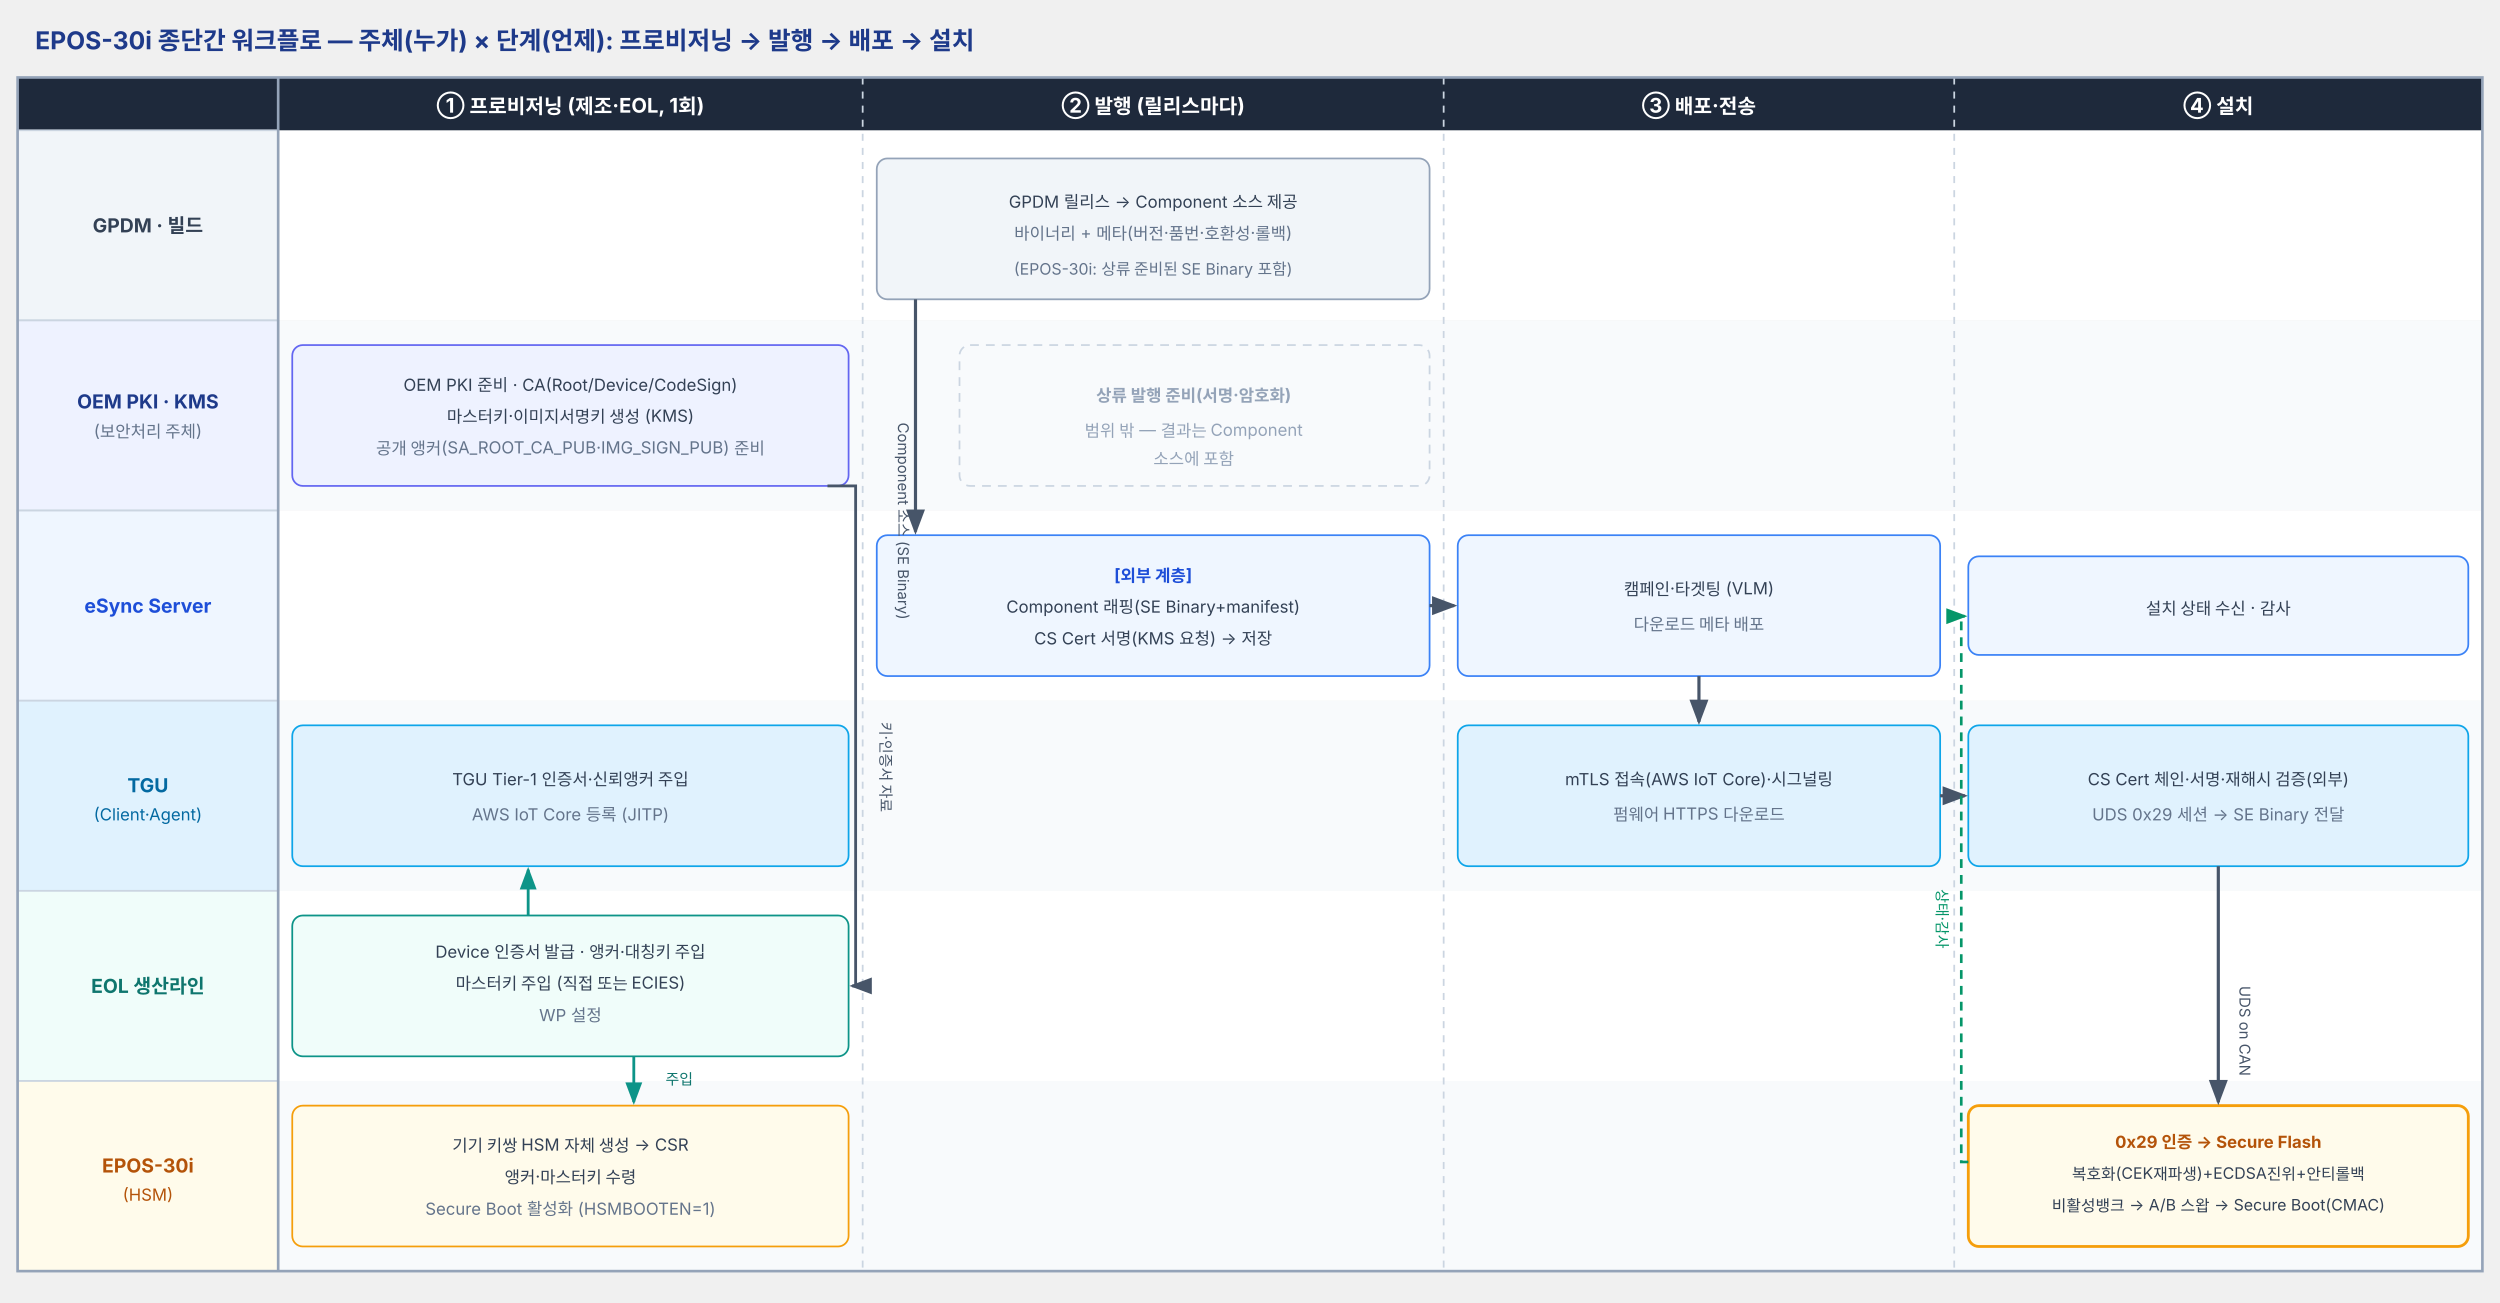
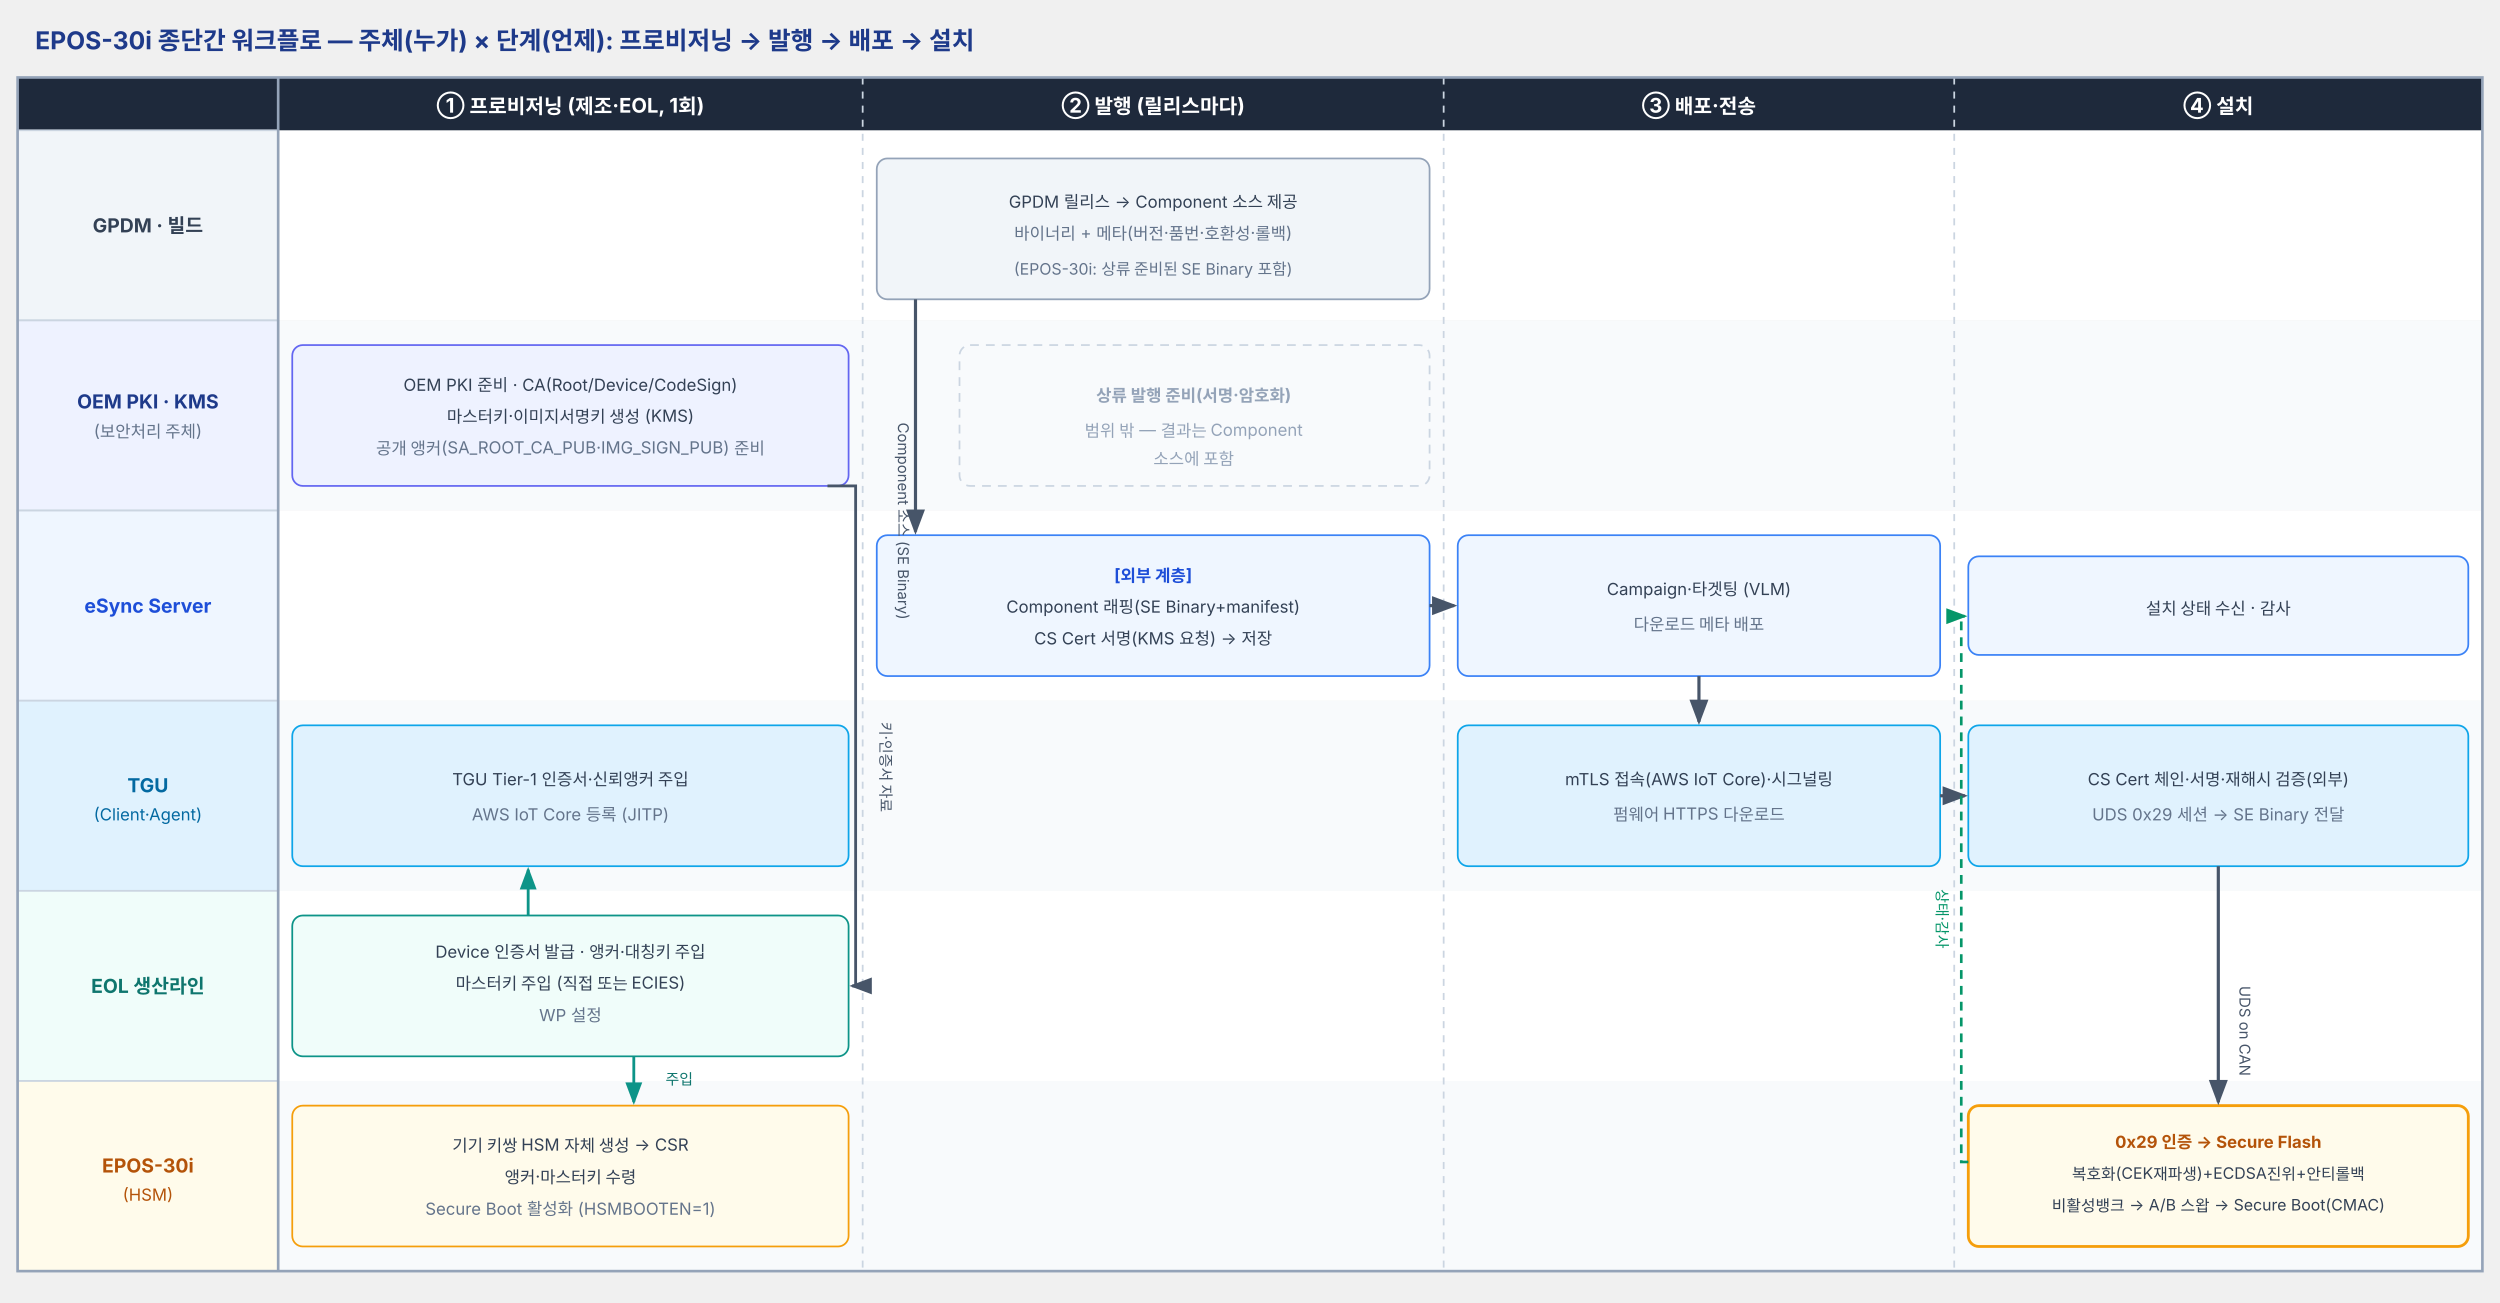
<svg xmlns="http://www.w3.org/2000/svg" viewBox="0 0 1420 740" width="1420" height="740" font-family="Inter, sans-serif">
  <text x="20" y="28" fill="#1e3a8a" font-size="14" font-weight="bold">EPOS-30i 종단간 워크플로 — 주체(누가) × 단계(언제): 프로비저닝 → 발행 → 배포 → 설치</text>
  <rect x="10" y="74" width="1400" height="108" fill="#ffffff" />
  <rect x="10" y="182" width="1400" height="108" fill="#f8fafc" />
  <rect x="10" y="290" width="1400" height="108" fill="#ffffff" />
  <rect x="10" y="398" width="1400" height="108" fill="#f8fafc" />
  <rect x="10" y="506" width="1400" height="108" fill="#ffffff" />
  <rect x="10" y="614" width="1400" height="108" fill="#f8fafc" />
  <rect x="10" y="44" width="1400" height="30" fill="#1e293b" />
  <text x="324" y="64" fill="#ffffff" font-size="11.5" font-weight="bold" text-anchor="middle">① 프로비저닝 (제조·EOL, 1회)</text>
  <text x="655" y="64" fill="#ffffff" font-size="11.5" font-weight="bold" text-anchor="middle">② 발행 (릴리스마다)</text>
  <text x="965" y="64" fill="#ffffff" font-size="11.5" font-weight="bold" text-anchor="middle">③ 배포·전송</text>
  <text x="1260" y="64" fill="#ffffff" font-size="11.5" font-weight="bold" text-anchor="middle">④ 설치</text>
  <rect x="10" y="74" width="148" height="108" fill="#f1f5f9" stroke="#cbd5e1" />
  <text x="84" y="132" fill="#334155" font-size="11" font-weight="bold" text-anchor="middle">GPDM · 빌드</text>
  <rect x="10" y="182" width="148" height="108" fill="#eef2ff" stroke="#cbd5e1" />
  <text x="84" y="232" fill="#1e3a8a" font-size="11" font-weight="bold" text-anchor="middle">OEM PKI · KMS</text>
  <text x="84" y="248" fill="#64748b" font-size="9.5" text-anchor="middle">(보안처리 주체)</text>
  <rect x="10" y="290" width="148" height="108" fill="#eff6ff" stroke="#cbd5e1" />
  <text x="84" y="348" fill="#1d4ed8" font-size="11" font-weight="bold" text-anchor="middle">eSync Server</text>
  <rect x="10" y="398" width="148" height="108" fill="#e0f2fe" stroke="#cbd5e1" />
  <text x="84" y="450" fill="#0369a1" font-size="11" font-weight="bold" text-anchor="middle">TGU</text>
  <text x="84" y="466" fill="#0369a1" font-size="9.5" text-anchor="middle">(Client·Agent)</text>
  <rect x="10" y="506" width="148" height="108" fill="#f0fdfa" stroke="#cbd5e1" />
  <text x="84" y="564" fill="#0f766e" font-size="11" font-weight="bold" text-anchor="middle">EOL 생산라인</text>
  <rect x="10" y="614" width="148" height="108" fill="#fffbeb" stroke="#cbd5e1" />
  <text x="84" y="666" fill="#b45309" font-size="11" font-weight="bold" text-anchor="middle">EPOS-30i</text>
  <text x="84" y="682" fill="#b45309" font-size="9.5" text-anchor="middle">(HSM)</text>
  <line x1="158" y1="44" x2="158" y2="722" stroke="#94a3b8" stroke-width="1.5" />
  <line x1="490" y1="44" x2="490" y2="722" stroke="#cbd5e1" stroke-dasharray="4,4" />
  <line x1="820" y1="44" x2="820" y2="722" stroke="#cbd5e1" stroke-dasharray="4,4" />
  <line x1="1110" y1="44" x2="1110" y2="722" stroke="#cbd5e1" stroke-dasharray="4,4" />
  <rect x="10" y="44" width="1400" height="678" fill="none" stroke="#94a3b8" stroke-width="1.5" />
  <rect x="166" y="196" width="316" height="80" rx="6" fill="#eef2ff" stroke="#6366f1" />
  <text x="324" y="222" fill="#334155" font-size="9.5" text-anchor="middle">OEM PKI 준비 · CA(Root/Device/CodeSign)</text>
  <text x="324" y="240" fill="#334155" font-size="9.5" text-anchor="middle">마스터키·이미지서명키 생성 (KMS)</text>
  <text x="324" y="258" fill="#64748b" font-size="9.5" text-anchor="middle">공개 앵커(SA_ROOT_CA_PUB·IMG_SIGN_PUB) 준비</text>
  <rect x="166" y="412" width="316" height="80" rx="6" fill="#e0f2fe" stroke="#0ea5e9" />
  <text x="324" y="446" fill="#334155" font-size="9.5" text-anchor="middle">TGU Tier-1 인증서·신뢰앵커 주입</text>
  <text x="324" y="466" fill="#64748b" font-size="9.5" text-anchor="middle">AWS IoT Core 등록 (JITP)</text>
  <rect x="166" y="520" width="316" height="80" rx="6" fill="#f0fdfa" stroke="#0d9488" />
  <text x="324" y="544" fill="#334155" font-size="9.5" text-anchor="middle">Device 인증서 발급 · 앵커·대칭키 주입</text>
  <text x="324" y="562" fill="#334155" font-size="9.5" text-anchor="middle">마스터키 주입 (직접 또는 ECIES)</text>
  <text x="324" y="580" fill="#64748b" font-size="9.5" text-anchor="middle">WP 설정</text>
  <rect x="166" y="628" width="316" height="80" rx="6" fill="#fffbeb" stroke="#f59e0b" />
  <text x="324" y="654" fill="#334155" font-size="9.5" text-anchor="middle">기기 키쌍 HSM 자체 생성 → CSR</text>
  <text x="324" y="672" fill="#334155" font-size="9.5" text-anchor="middle">앵커·마스터키 수령</text>
  <text x="324" y="690" fill="#64748b" font-size="9.5" text-anchor="middle">Secure Boot 활성화 (HSMBOOTEN=1)</text>
  <path d="M 470 276 L 486 276 L 486 560 L 484 560" fill="none" stroke="#475569" stroke-width="1.6" marker-end="url(#wf-ar)" />
  <text x="500" y="410" fill="#475569" font-size="8.5" transform="rotate(90 500 410)">키·인증서 자료</text>
  <path d="M 300 520 L 300 494" stroke="#0d9488" stroke-width="1.6" marker-end="url(#wf-ar-teal)" />
  <path d="M 360 600 L 360 626" stroke="#0d9488" stroke-width="1.6" marker-end="url(#wf-ar-teal)" />
  <text x="378" y="616" fill="#0f766e" font-size="8.5">주입</text>
  <rect x="498" y="90" width="314" height="80" rx="6" fill="#f1f5f9" stroke="#94a3b8" />
  <text x="655" y="118" fill="#334155" font-size="9.5" text-anchor="middle">GPDM 릴리스 → Component 소스 제공</text>
  <text x="655" y="136" fill="#64748b" font-size="9.5" text-anchor="middle">바이너리 + 메타(버전·품번·호환성·롤백)</text>
  <text x="655" y="156" fill="#64748b" font-size="9" text-anchor="middle">(EPOS-30i: 상류 준비된 SE Binary 포함)</text>
  <rect x="545" y="196" width="267" height="80" rx="6" fill="#f8fafc" stroke="#cbd5e1" stroke-dasharray="5,4" />
  <text x="678" y="228" fill="#94a3b8" font-size="9.5" font-weight="bold" text-anchor="middle">상류 발행 준비(서명·암호화)</text>
  <text x="678" y="248" fill="#94a3b8" font-size="9.5" text-anchor="middle">범위 밖 — 결과는 Component</text>
  <text x="678" y="264" fill="#94a3b8" font-size="9.5" text-anchor="middle">소스에 포함</text>
  <rect x="498" y="304" width="314" height="80" rx="6" fill="#eff6ff" stroke="#3b82f6" />
  <text x="655" y="330" fill="#1d4ed8" font-size="9.5" font-weight="bold" text-anchor="middle">[외부 계층]</text>
  <text x="655" y="348" fill="#334155" font-size="9.5" text-anchor="middle">Component 래핑(SE Binary+manifest)</text>
  <text x="655" y="366" fill="#334155" font-size="9.5" text-anchor="middle">CS Cert 서명(KMS 요청) → 저장</text>
  <path d="M 520 170 L 520 302" stroke="#475569" stroke-width="1.8" marker-end="url(#wf-ar)" />
  <text x="510" y="240" fill="#475569" font-size="8.5" transform="rotate(90 510 240)">Component 소스 (SE Binary)</text>
  <rect x="828" y="304" width="274" height="80" rx="6" fill="#eff6ff" stroke="#3b82f6" />
-   <text x="965" y="338" fill="#334155" font-size="9.5" text-anchor="middle">캠페인·타겟팅 (VLM)</text>
+   <text x="965" y="338" fill="#334155" font-size="9.5" text-anchor="middle">Campaign·타겟팅 (VLM)</text>
  <text x="965" y="358" fill="#64748b" font-size="9.5" text-anchor="middle">다운로드 메타 배포</text>
  <rect x="828" y="412" width="274" height="80" rx="6" fill="#e0f2fe" stroke="#0ea5e9" />
  <text x="965" y="446" fill="#334155" font-size="9.5" text-anchor="middle">mTLS 접속(AWS IoT Core)·시그널링</text>
  <text x="965" y="466" fill="#64748b" font-size="9.5" text-anchor="middle">펌웨어 HTTPS 다운로드</text>
  <path d="M 812 344 L 826 344" stroke="#475569" stroke-width="1.8" marker-end="url(#wf-ar)" />
  <path d="M 965 384 L 965 410" stroke="#475569" stroke-width="1.8" marker-end="url(#wf-ar)" />
  <rect x="1118" y="316" width="284" height="56" rx="6" fill="#eff6ff" stroke="#3b82f6" />
  <text x="1260" y="349" fill="#334155" font-size="9.5" text-anchor="middle">설치 상태 수신 · 감사</text>
  <rect x="1118" y="412" width="284" height="80" rx="6" fill="#e0f2fe" stroke="#0ea5e9" />
  <text x="1260" y="446" fill="#334155" font-size="9.5" text-anchor="middle">CS Cert 체인·서명·재해시 검증(외부)</text>
  <text x="1260" y="466" fill="#64748b" font-size="9.5" text-anchor="middle">UDS 0x29 세션 → SE Binary 전달</text>
  <rect x="1118" y="628" width="284" height="80" rx="6" fill="#fffbeb" stroke="#f59e0b" stroke-width="1.6" />
  <text x="1260" y="652" fill="#b45309" font-size="9.5" font-weight="bold" text-anchor="middle">0x29 인증 → Secure Flash</text>
  <text x="1260" y="670" fill="#334155" font-size="9" text-anchor="middle">복호화(CEK재파생)+ECDSA진위+안티롤백</text>
  <text x="1260" y="688" fill="#334155" font-size="9" text-anchor="middle">비활성뱅크 → A/B 스왑 → Secure Boot(CMAC)</text>
  <path d="M 1102 452 L 1116 452" stroke="#475569" stroke-width="1.8" marker-end="url(#wf-ar)" />
  <path d="M 1260 492 L 1260 626" stroke="#475569" stroke-width="1.8" marker-end="url(#wf-ar)" />
  <text x="1272" y="560" fill="#475569" font-size="8.5" transform="rotate(90 1272 560)">UDS on CAN</text>
  <path d="M 1118 660 L 1114 660 L 1114 350 L 1116 350" fill="none" stroke="#059669" stroke-width="1.5" stroke-dasharray="5,4" marker-end="url(#wf-ar-green)" />
  <text x="1100" y="505" fill="#059669" font-size="8.5" transform="rotate(90 1100 505)">상태·감사</text>
  <defs>
    <marker id="wf-ar" markerWidth="8" markerHeight="8" refX="7" refY="3" orient="auto" markerUnits="strokeWidth">
      <path d="M0,0 L0,6 L8,3 z" fill="#475569" />
    </marker>
    <marker id="wf-ar-teal" markerWidth="8" markerHeight="8" refX="7" refY="3" orient="auto" markerUnits="strokeWidth">
      <path d="M0,0 L0,6 L8,3 z" fill="#0d9488" />
    </marker>
    <marker id="wf-ar-green" markerWidth="8" markerHeight="8" refX="7" refY="3" orient="auto" markerUnits="strokeWidth">
      <path d="M0,0 L0,6 L8,3 z" fill="#059669" />
    </marker>
  </defs>
</svg>
